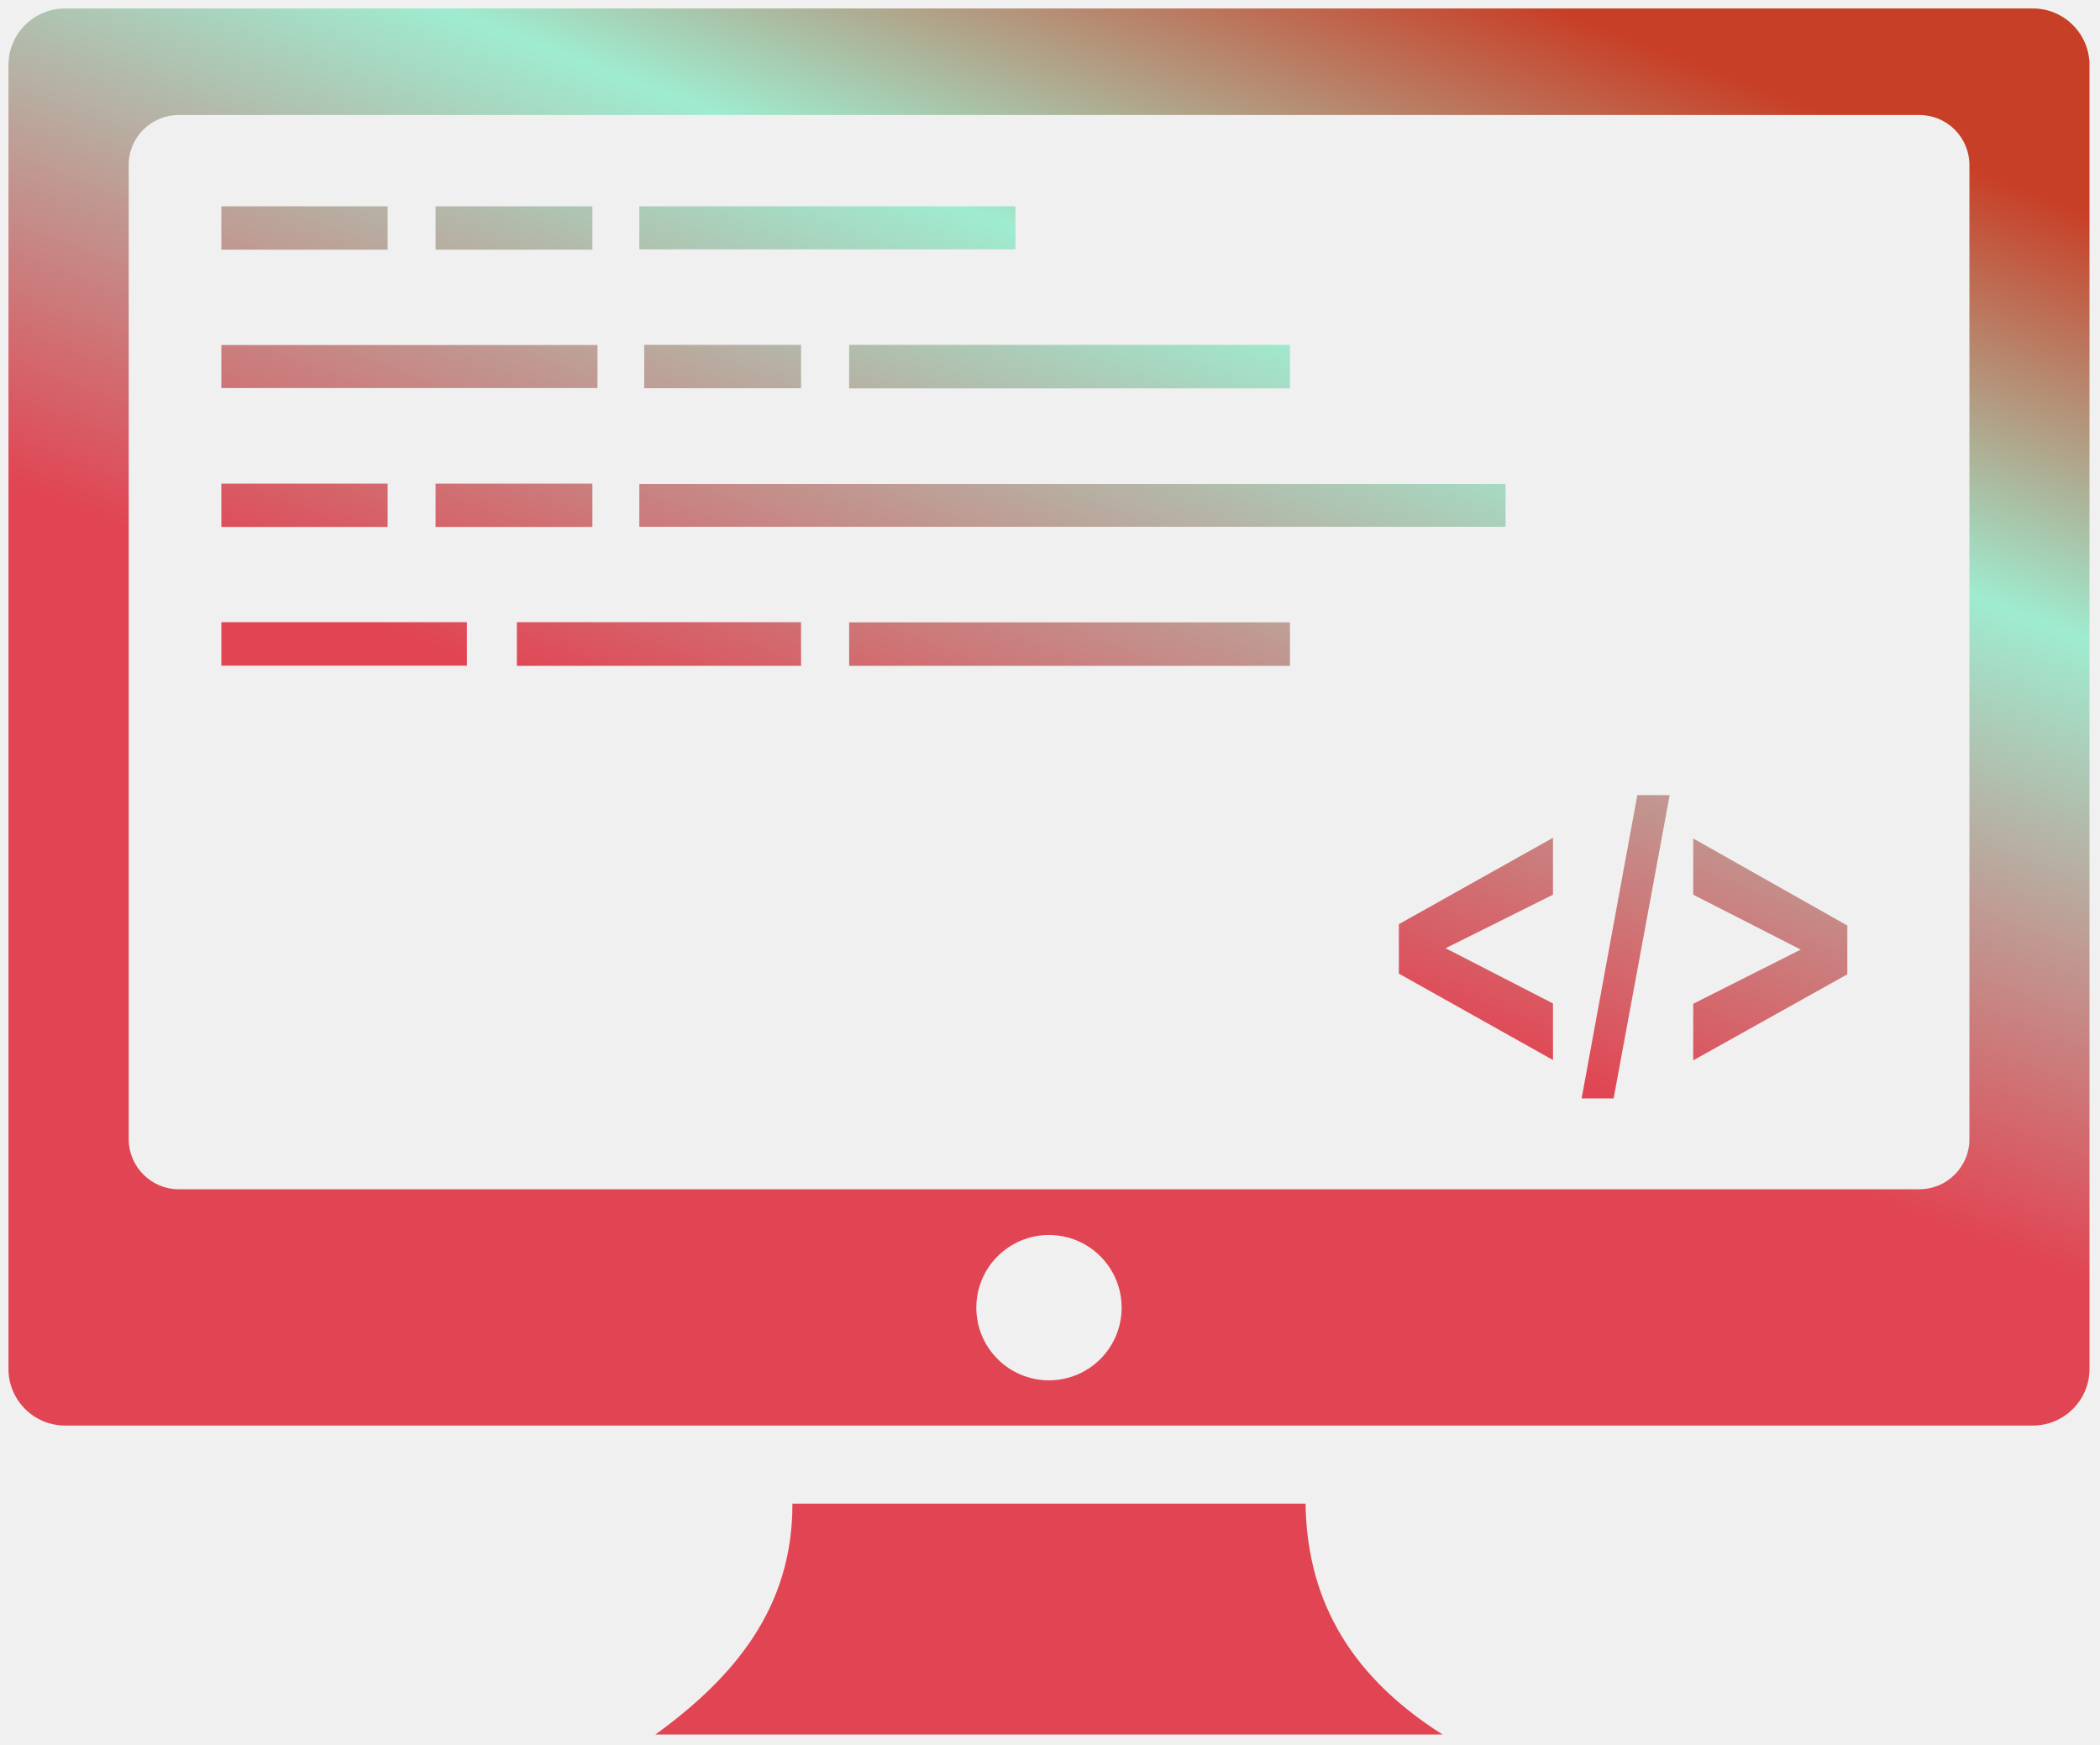
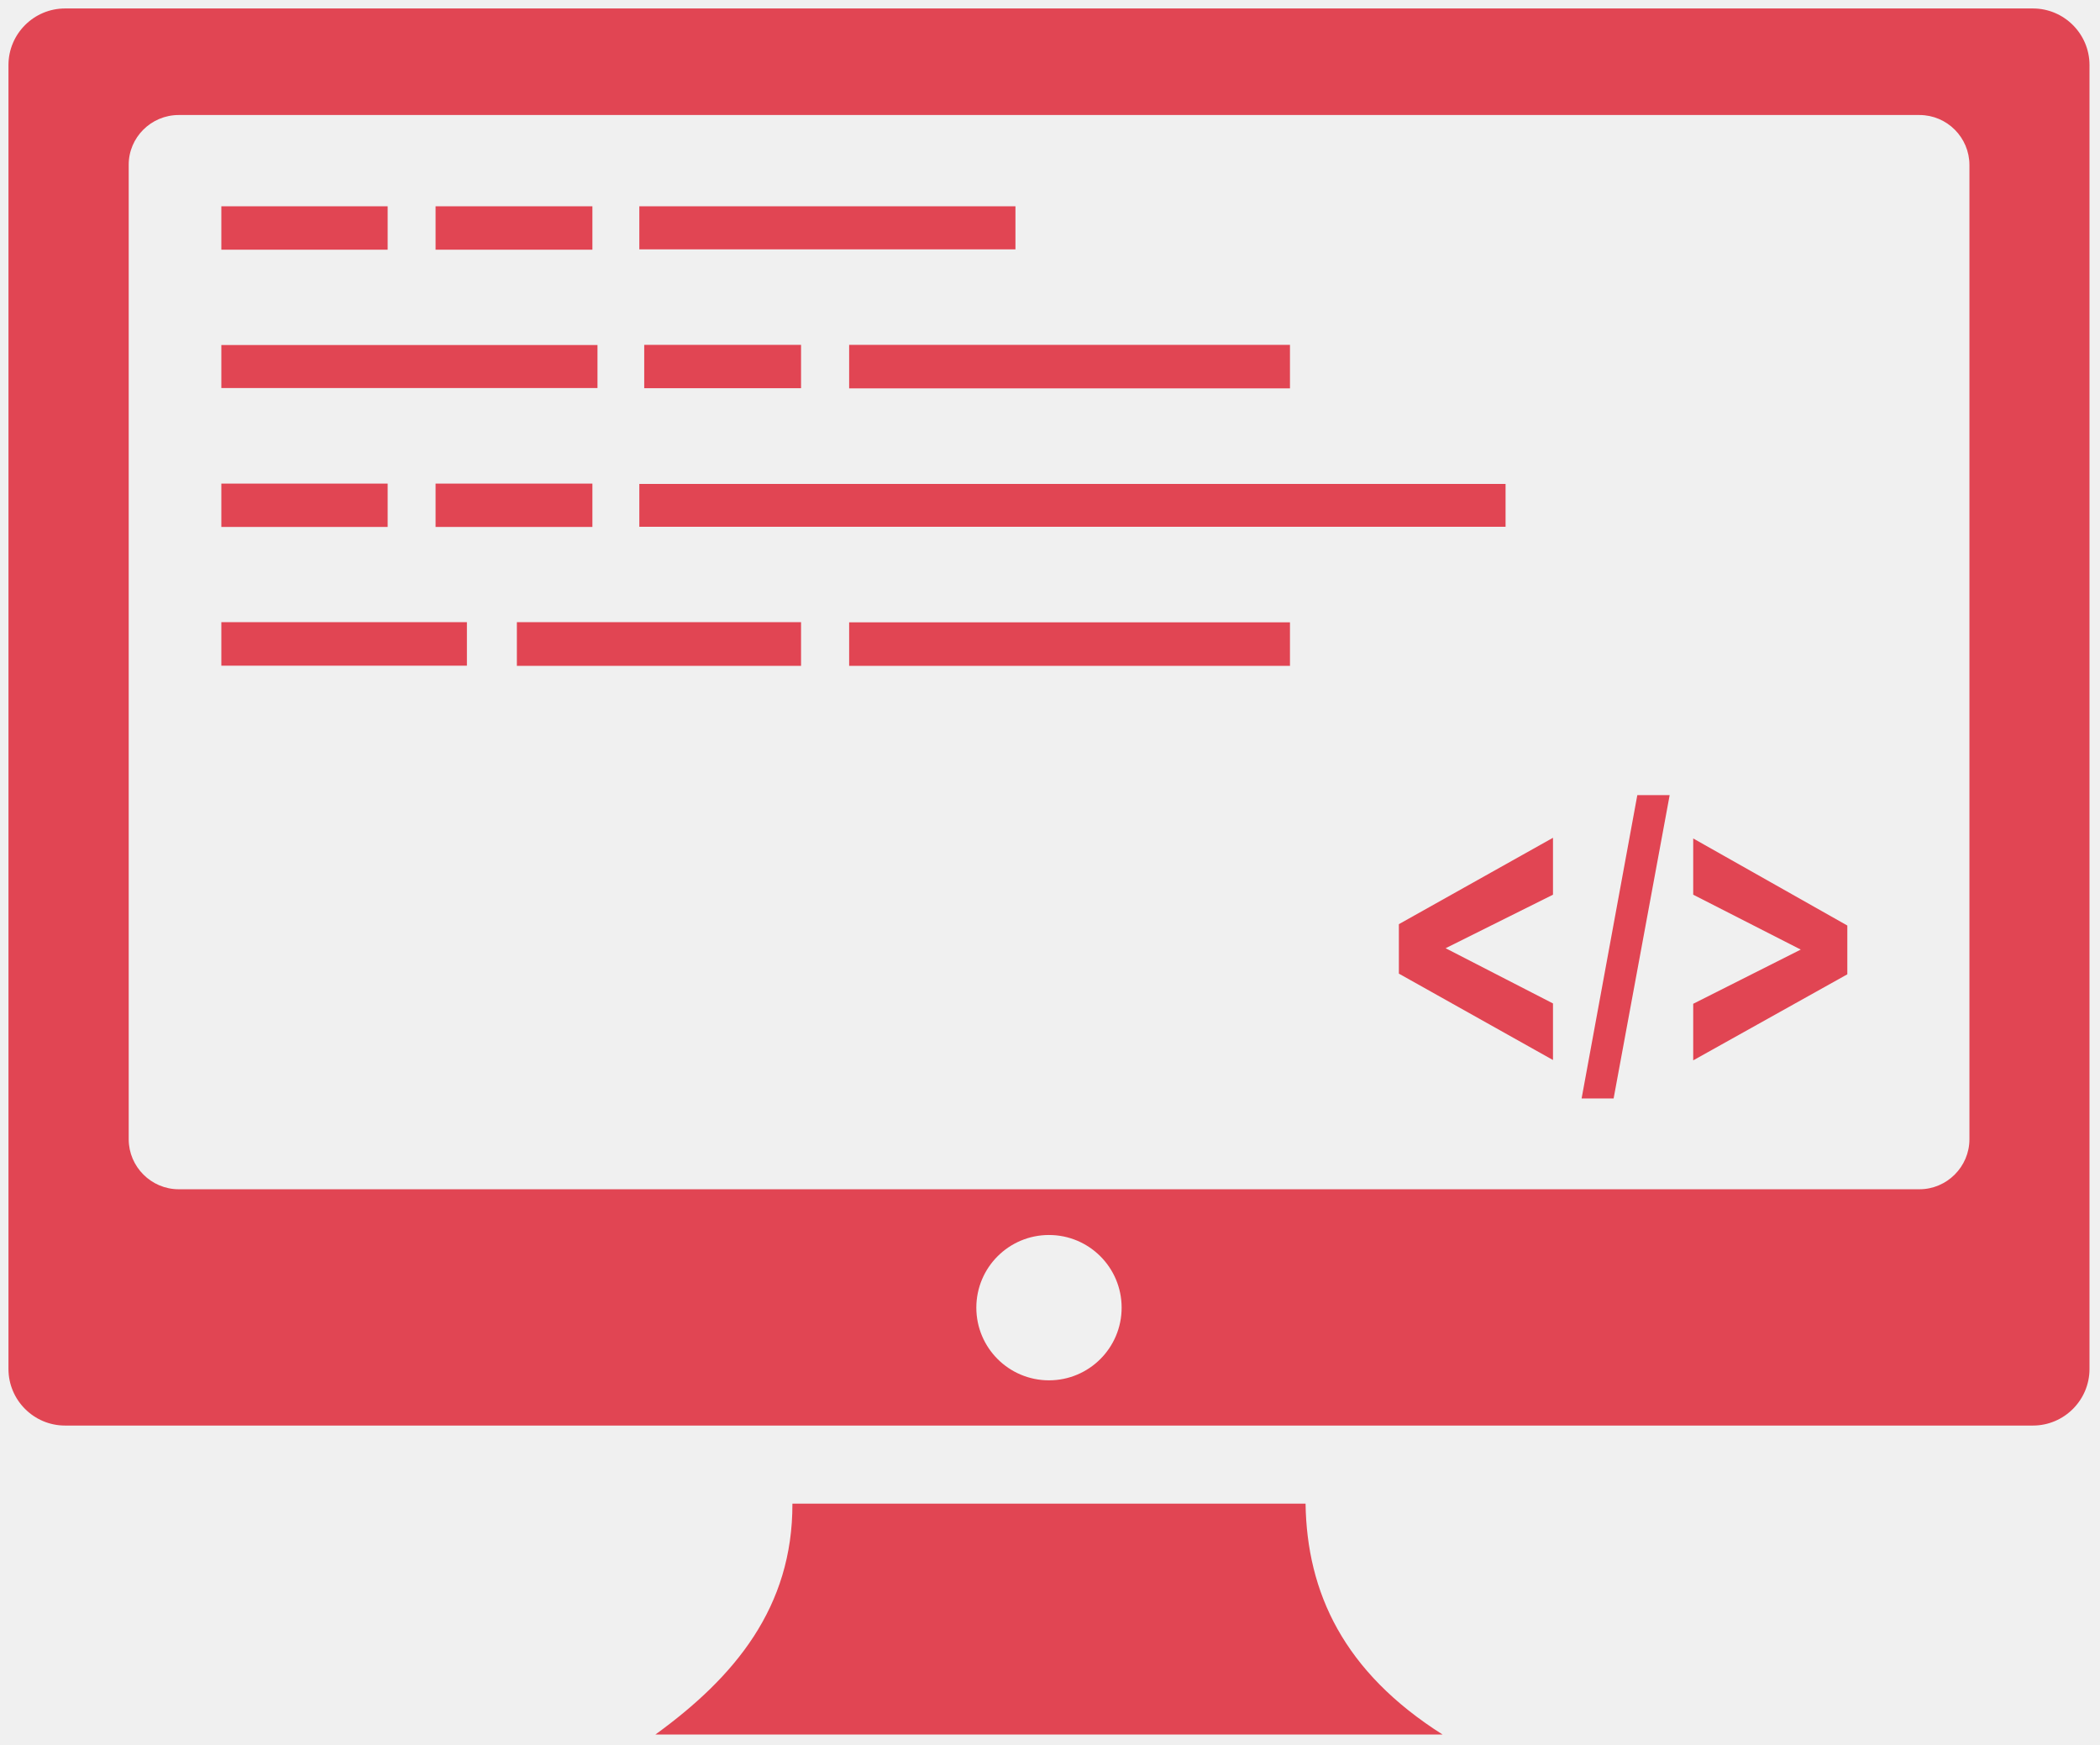
- <svg xmlns="http://www.w3.org/2000/svg" width="124" height="103" viewBox="0 0 124 103" fill="none">
-   <g clip-path="url(#clip0_2_11)">
-     <path fill-rule="evenodd" clip-rule="evenodd" d="M3.84 0.5H120.04C121.88 0.5 123.38 2 123.38 3.84V80.82C123.38 82.66 121.88 84.16 120.04 84.16H3.84C2 84.16 0.5 82.66 0.5 80.82V3.84C0.5 2 2 0.5 3.84 0.5ZM13.07 12.18H22.89V14.74H13.07V12.18ZM27.57 39.3H13.07V36.73H27.57V39.3ZM47.3 39.31H30.52V36.73H47.3V39.31ZM76.16 39.31H50.14V36.74H76.17V39.31H76.16ZM37.75 28.57H88.9V31.1H37.75V28.57ZM25.72 28.55H34.98V31.11H25.72V28.55ZM13.07 28.55H22.89V31.11H13.07V28.55ZM35.27 22.91H13.07V20.37H35.28V22.91H35.27ZM47.3 22.92H38.04V20.36H47.3V22.92ZM76.16 22.93H50.14V20.36H76.17V22.93H76.16ZM37.75 12.18H59.96V14.72H37.75V12.18ZM25.72 12.18H34.98V14.74H25.72V12.18ZM91.7 62.58L82.6 57.48V54.56L91.7 49.46V52.82L85.36 55.98L91.7 59.24V62.58ZM93.39 64.85L96.68 46.94H98.59L95.28 64.85H93.39ZM99.98 62.6V59.26L106.33 56.06L99.98 52.82V49.5L109.08 54.64V57.52L99.98 62.6ZM46.79 88.77H77.09C77.17 94.01 79.33 98.7 85.18 102.4H38.7C43.38 99.01 46.81 94.89 46.79 88.77ZM61.94 72.91C64.31 72.91 66.23 74.83 66.23 77.2C66.23 79.57 64.31 81.49 61.94 81.49C59.57 81.49 57.65 79.57 57.65 77.2C57.65 74.83 59.57 72.91 61.94 72.91ZM10.55 6.79H113.34C114.97 6.79 116.29 8.12 116.29 9.74V67.26C116.29 68.88 114.96 70.21 113.34 70.21H10.55C8.93 70.21 7.6 68.88 7.6 67.26V9.74C7.59 8.12 8.92 6.79 10.55 6.79Z" fill="url(#paint0_linear_2_11)" />
-   </g>
-   <defs>
-     <linearGradient id="paint0_linear_2_11" x1="123.484" y1="0.085" x2="81.331" y2="109.847" gradientUnits="userSpaceOnUse">
-       <stop offset="0.1" stop-color="#C83F27" />
-       <stop offset="0.3" stop-color="#9FECD0" />
-       <stop offset="0.6" stop-color="#E14553" />
-     </linearGradient>
-     <clipPath id="clip0_2_11">
-       <rect width="122.88" height="101.91" fill="white" transform="translate(0.5 0.5)" />
-     </clipPath>
-   </defs>
+ <svg xmlns="http://www.w3.org/2000/svg" height="50" viewBox="0 0 124 103" fill="none">
+   <path fill-rule="evenodd" clip-rule="evenodd" d="M3.84 0.5H120.04C121.88 0.5 123.38 2 123.38 3.84V80.82C123.38 82.66 121.88 84.16 120.04 84.16H3.84C2 84.16 0.5 82.66 0.5 80.82V3.84C0.5 2 2 0.5 3.84 0.5ZM13.07 12.18H22.89V14.74H13.07V12.18ZM27.57 39.3H13.07V36.73H27.57V39.3ZM47.3 39.31H30.52V36.73H47.3V39.31ZM76.16 39.31H50.14V36.74H76.17V39.31H76.16ZM37.75 28.57H88.9V31.1H37.75V28.57ZM25.72 28.55H34.98V31.11H25.72V28.55ZM13.07 28.55H22.89V31.11H13.07V28.55ZM35.27 22.91H13.07V20.37H35.28V22.91H35.27ZM47.3 22.92H38.04V20.36H47.3V22.92ZM76.16 22.93H50.14V20.36H76.17V22.93H76.16ZM37.75 12.18H59.96V14.72H37.75V12.18ZM25.72 12.18H34.98V14.74H25.72V12.18ZM91.7 62.58L82.6 57.48V54.56L91.7 49.46V52.82L85.36 55.98L91.7 59.24V62.58ZM93.39 64.85L96.68 46.94H98.59L95.28 64.85H93.39ZM99.98 62.6V59.26L106.33 56.06L99.98 52.82V49.5L109.08 54.64V57.52L99.98 62.6ZM46.79 88.77H77.09C77.17 94.01 79.33 98.7 85.18 102.4H38.7C43.38 99.01 46.81 94.89 46.79 88.77ZM61.94 72.91C64.31 72.91 66.23 74.83 66.23 77.2C66.23 79.57 64.31 81.49 61.94 81.49C59.57 81.49 57.65 79.57 57.65 77.2C57.65 74.83 59.57 72.91 61.94 72.91ZM10.55 6.79H113.34C114.97 6.79 116.29 8.12 116.29 9.74V67.26C116.29 68.88 114.96 70.21 113.34 70.21H10.55C8.93 70.21 7.6 68.88 7.6 67.26V9.74C7.59 8.12 8.92 6.79 10.55 6.79Z" fill="#E14553" />
</svg>
